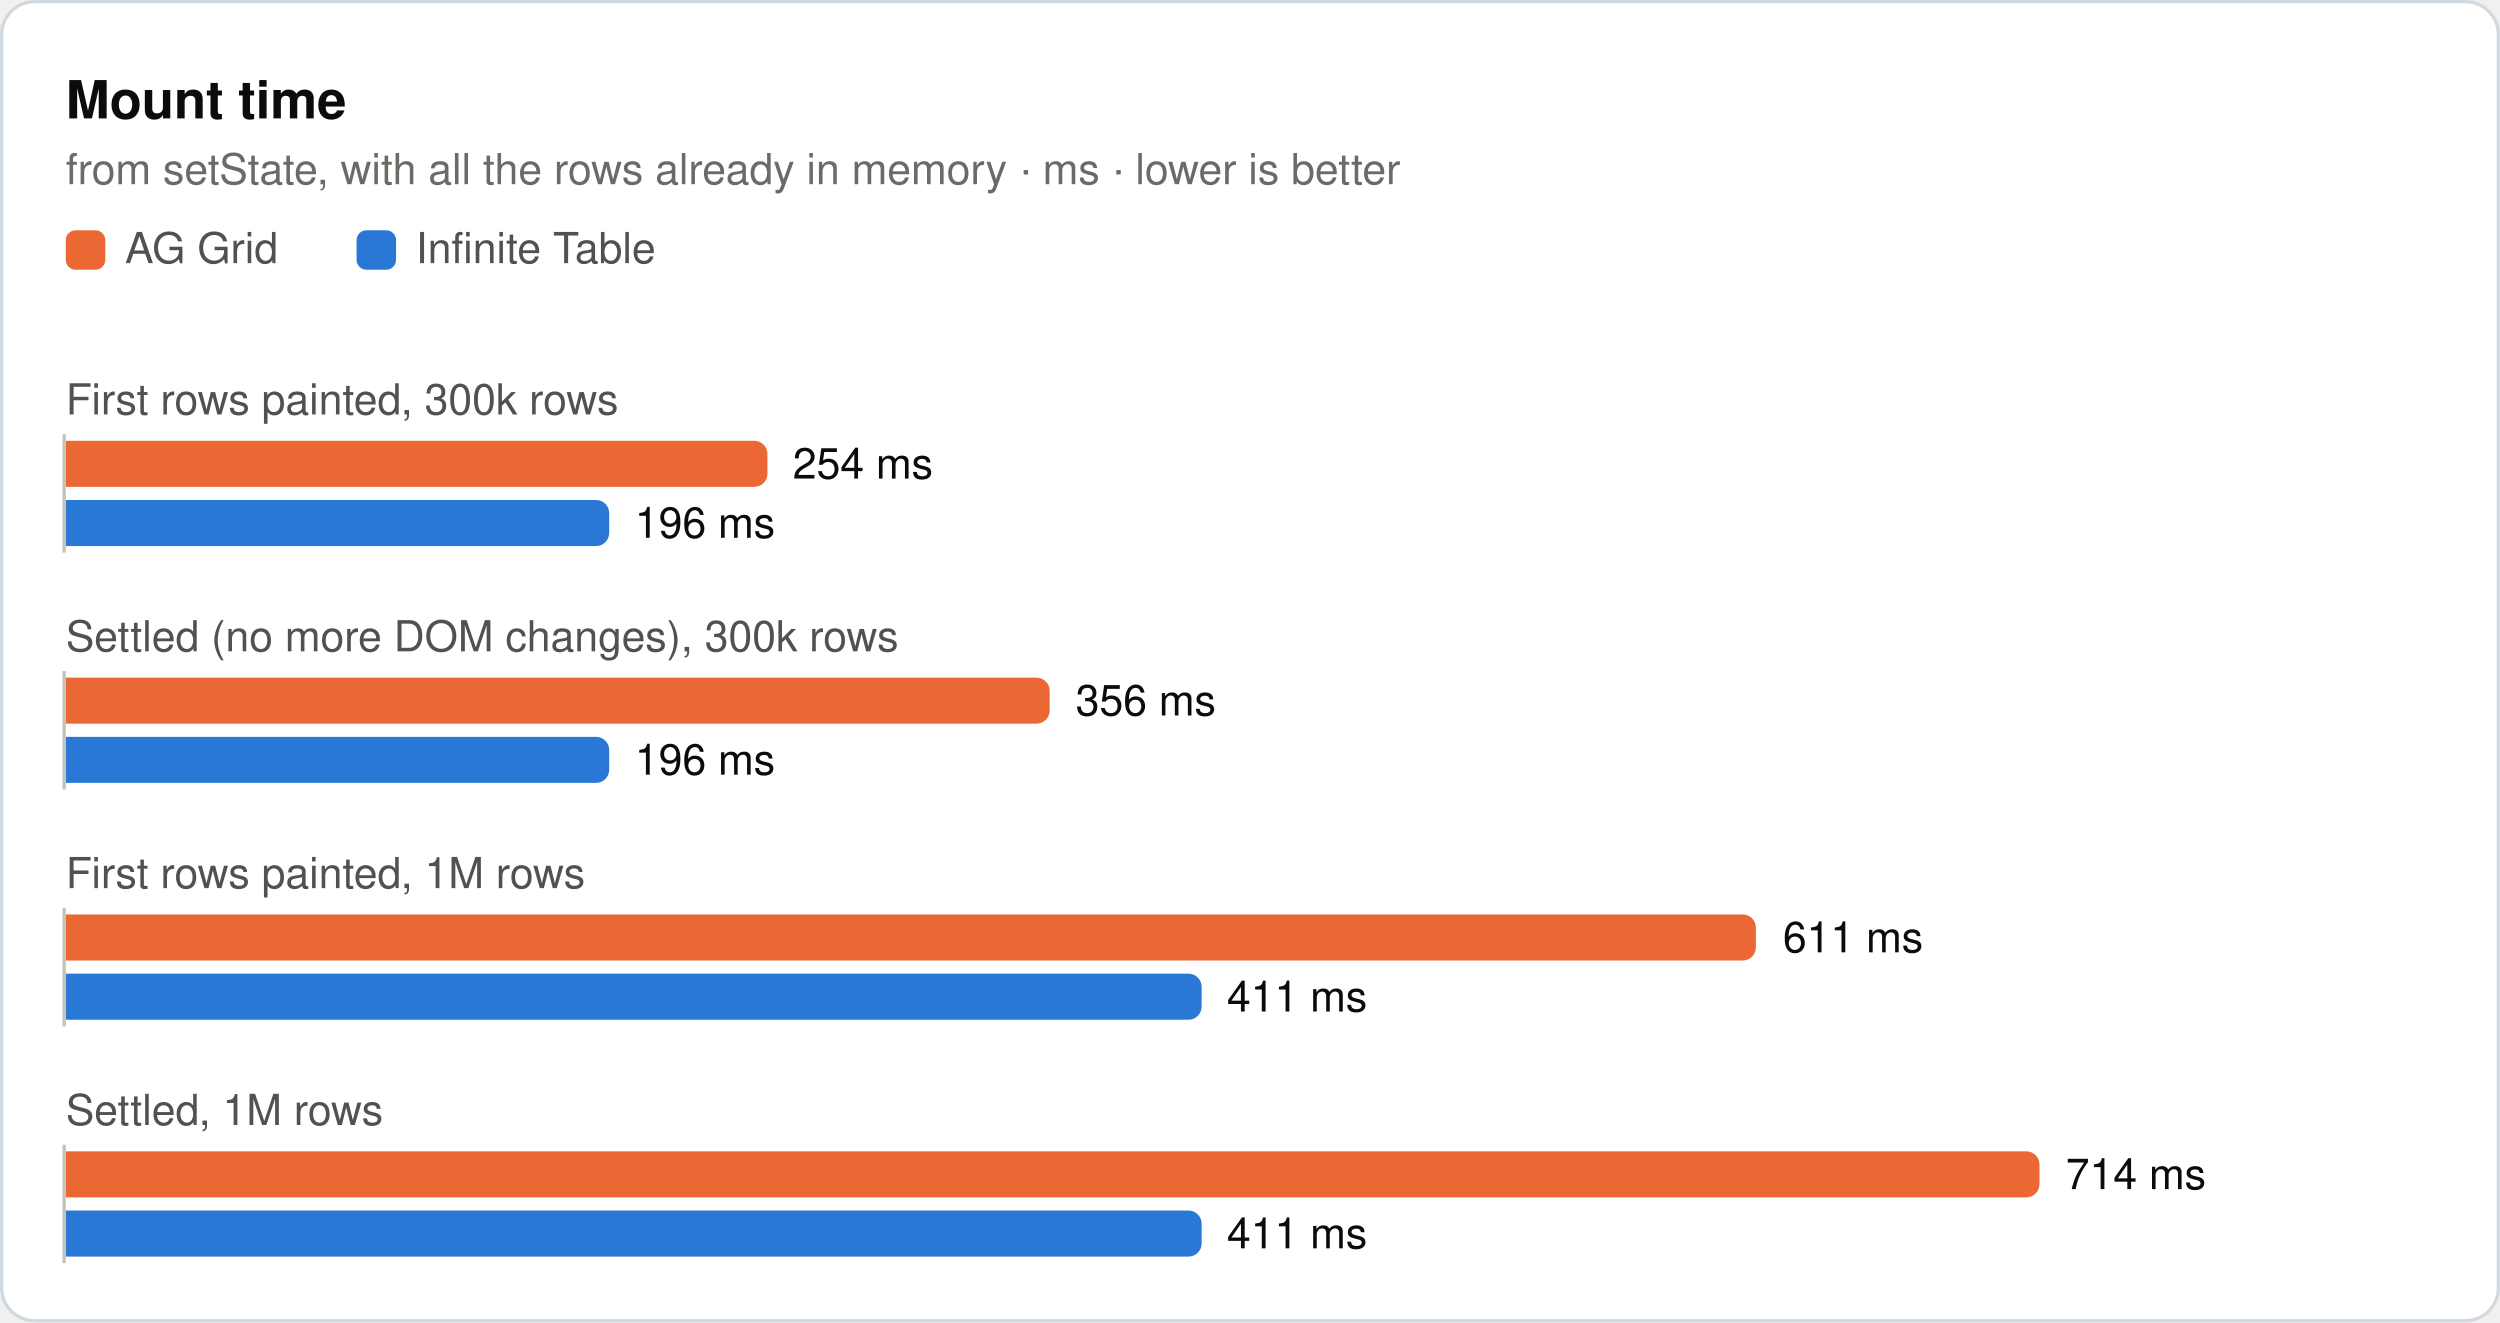
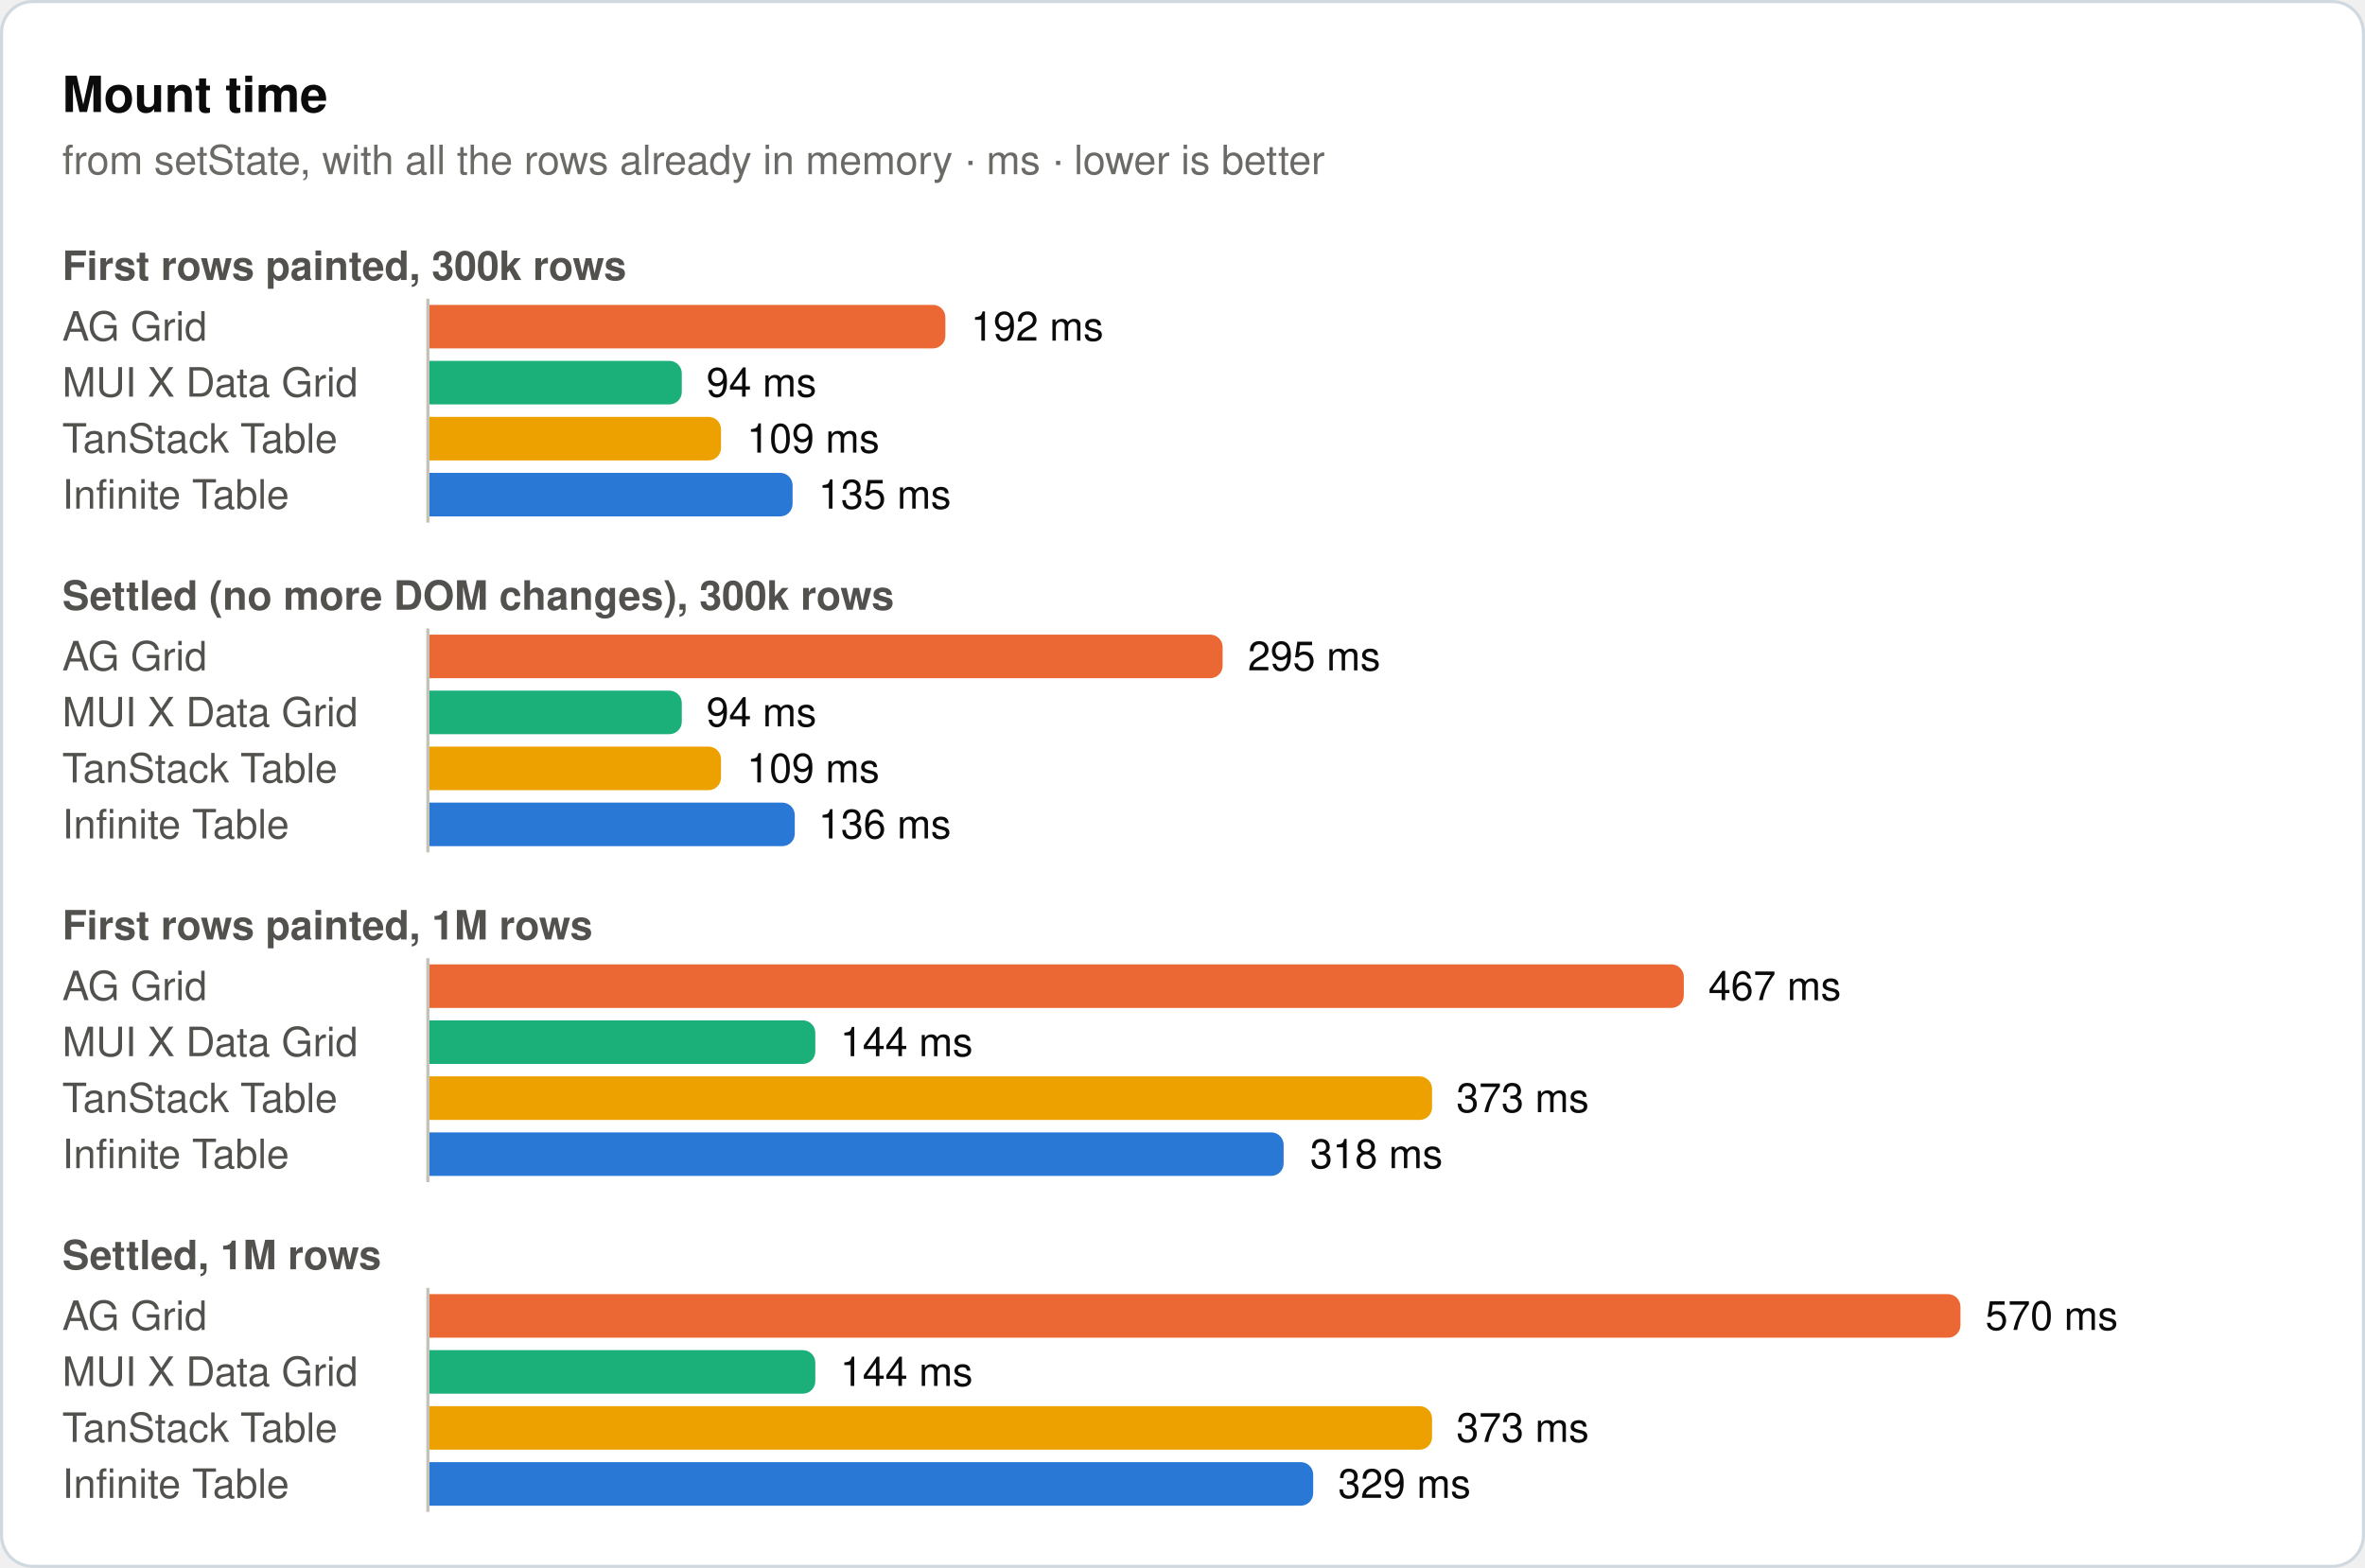
- <svg xmlns="http://www.w3.org/2000/svg" width="760" height="402" viewBox="0 0 760 402" role="img">
-   <rect x="0.5" y="0.5" width="759" height="401" rx="10" fill="#ffffff" stroke="#d1d9e0" />
+ <svg xmlns="http://www.w3.org/2000/svg" width="760" height="504" viewBox="0 0 760 504" role="img">
+   <rect x="0.5" y="0.5" width="759" height="503" rx="10" fill="#ffffff" stroke="#d1d9e0" />
  <text x="20" y="36" font-family="system-ui, -apple-system, 'Segoe UI', Helvetica, Arial, sans-serif" font-size="16" font-weight="600" fill="#0b0b0b">Mount time</text>
  <text x="20" y="56" font-family="system-ui, -apple-system, 'Segoe UI', Helvetica, Arial, sans-serif" font-size="13" fill="#6b6a66">from setState, with all the rows already in memory · ms · lower is better</text>
-   <rect x="20" y="70" width="12" height="12" rx="3" fill="#eb6834" />
-   <text x="38" y="80" font-family="system-ui, -apple-system, 'Segoe UI', Helvetica, Arial, sans-serif" font-size="13" fill="#52514e">AG Grid</text>
-   <rect x="108.4" y="70" width="12" height="12" rx="3" fill="#2a78d6" />
-   <text x="126.4" y="80" font-family="system-ui, -apple-system, 'Segoe UI', Helvetica, Arial, sans-serif" font-size="13" fill="#52514e">Infinite Table</text>
-   <text x="20" y="126" font-family="system-ui, -apple-system, 'Segoe UI', Helvetica, Arial, sans-serif" font-size="13" fill="#52514e">First rows painted, 300k rows</text>
-   <path d="M20,134H229.3a4,4 0 0 1 4,4V144a4,4 0 0 1 -4,4H20Z" fill="#eb6834" />
-   <text x="241" y="145.5" font-family="system-ui, -apple-system, 'Segoe UI', Helvetica, Arial, sans-serif" font-size="13" fill="#0b0b0b">254 ms</text>
-   <path d="M20,152H181.2a4,4 0 0 1 4,4V162a4,4 0 0 1 -4,4H20Z" fill="#2a78d6" />
-   <text x="193" y="163.5" font-family="system-ui, -apple-system, 'Segoe UI', Helvetica, Arial, sans-serif" font-size="13" fill="#0b0b0b">196 ms</text>
-   <line x1="19.5" y1="132" x2="19.5" y2="168" stroke="#c3c2b7" stroke-width="1" />
-   <text x="20" y="198" font-family="system-ui, -apple-system, 'Segoe UI', Helvetica, Arial, sans-serif" font-size="13" fill="#52514e">Settled (no more DOM changes), 300k rows</text>
-   <path d="M20,206H315.1a4,4 0 0 1 4,4V216a4,4 0 0 1 -4,4H20Z" fill="#eb6834" />
-   <text x="327" y="217.5" font-family="system-ui, -apple-system, 'Segoe UI', Helvetica, Arial, sans-serif" font-size="13" fill="#0b0b0b">356 ms</text>
-   <path d="M20,224H181.2a4,4 0 0 1 4,4V234a4,4 0 0 1 -4,4H20Z" fill="#2a78d6" />
-   <text x="193" y="235.5" font-family="system-ui, -apple-system, 'Segoe UI', Helvetica, Arial, sans-serif" font-size="13" fill="#0b0b0b">196 ms</text>
-   <line x1="19.5" y1="204" x2="19.5" y2="240" stroke="#c3c2b7" stroke-width="1" />
-   <text x="20" y="270" font-family="system-ui, -apple-system, 'Segoe UI', Helvetica, Arial, sans-serif" font-size="13" fill="#52514e">First rows painted, 1M rows</text>
-   <path d="M20,278H529.8a4,4 0 0 1 4,4V288a4,4 0 0 1 -4,4H20Z" fill="#eb6834" />
-   <text x="542" y="289.5" font-family="system-ui, -apple-system, 'Segoe UI', Helvetica, Arial, sans-serif" font-size="13" fill="#0b0b0b">611 ms</text>
-   <path d="M20,296H361.3a4,4 0 0 1 4,4V306a4,4 0 0 1 -4,4H20Z" fill="#2a78d6" />
-   <text x="373" y="307.5" font-family="system-ui, -apple-system, 'Segoe UI', Helvetica, Arial, sans-serif" font-size="13" fill="#0b0b0b">411 ms</text>
-   <line x1="19.5" y1="276" x2="19.5" y2="312" stroke="#c3c2b7" stroke-width="1" />
-   <text x="20" y="342" font-family="system-ui, -apple-system, 'Segoe UI', Helvetica, Arial, sans-serif" font-size="13" fill="#52514e">Settled, 1M rows</text>
-   <path d="M20,350H616a4,4 0 0 1 4,4V360a4,4 0 0 1 -4,4H20Z" fill="#eb6834" />
-   <text x="628" y="361.5" font-family="system-ui, -apple-system, 'Segoe UI', Helvetica, Arial, sans-serif" font-size="13" fill="#0b0b0b">714 ms</text>
-   <path d="M20,368H361.3a4,4 0 0 1 4,4V378a4,4 0 0 1 -4,4H20Z" fill="#2a78d6" />
-   <text x="373" y="379.5" font-family="system-ui, -apple-system, 'Segoe UI', Helvetica, Arial, sans-serif" font-size="13" fill="#0b0b0b">411 ms</text>
-   <line x1="19.5" y1="348" x2="19.5" y2="384" stroke="#c3c2b7" stroke-width="1" />
+   <text x="20" y="90" font-family="system-ui, -apple-system, 'Segoe UI', Helvetica, Arial, sans-serif" font-size="13" font-weight="600" fill="#52514e">First rows painted, 300k rows</text>
+   <text x="20" y="109.5" font-family="system-ui, -apple-system, 'Segoe UI', Helvetica, Arial, sans-serif" font-size="13" fill="#52514e">AG Grid</text>
+   <path d="M138,98H299.8a4,4 0 0 1 4,4V108a4,4 0 0 1 -4,4H138Z" fill="#eb6834" />
+   <text x="312" y="109.5" font-family="system-ui, -apple-system, 'Segoe UI', Helvetica, Arial, sans-serif" font-size="13" fill="#0b0b0b">192 ms</text>
+   <text x="20" y="127.5" font-family="system-ui, -apple-system, 'Segoe UI', Helvetica, Arial, sans-serif" font-size="13" fill="#52514e">MUI X Data Grid</text>
+   <path d="M138,116H215.1a4,4 0 0 1 4,4V126a4,4 0 0 1 -4,4H138Z" fill="#1baf7a" />
+   <text x="227" y="127.5" font-family="system-ui, -apple-system, 'Segoe UI', Helvetica, Arial, sans-serif" font-size="13" fill="#0b0b0b">94 ms</text>
+   <text x="20" y="145.5" font-family="system-ui, -apple-system, 'Segoe UI', Helvetica, Arial, sans-serif" font-size="13" fill="#52514e">TanStack Table</text>
+   <path d="M138,134H227.7a4,4 0 0 1 4,4V144a4,4 0 0 1 -4,4H138Z" fill="#eda100" />
+   <text x="240" y="145.5" font-family="system-ui, -apple-system, 'Segoe UI', Helvetica, Arial, sans-serif" font-size="13" fill="#0b0b0b">109 ms</text>
+   <text x="20" y="163.5" font-family="system-ui, -apple-system, 'Segoe UI', Helvetica, Arial, sans-serif" font-size="13" fill="#52514e">Infinite Table</text>
+   <path d="M138,152H250.7a4,4 0 0 1 4,4V162a4,4 0 0 1 -4,4H138Z" fill="#2a78d6" />
+   <text x="263" y="163.5" font-family="system-ui, -apple-system, 'Segoe UI', Helvetica, Arial, sans-serif" font-size="13" fill="#0b0b0b">135 ms</text>
+   <line x1="137.5" y1="96" x2="137.5" y2="168" stroke="#c3c2b7" stroke-width="1" />
+   <text x="20" y="196" font-family="system-ui, -apple-system, 'Segoe UI', Helvetica, Arial, sans-serif" font-size="13" font-weight="600" fill="#52514e">Settled (no more DOM changes), 300k rows</text>
+   <text x="20" y="215.5" font-family="system-ui, -apple-system, 'Segoe UI', Helvetica, Arial, sans-serif" font-size="13" fill="#52514e">AG Grid</text>
+   <path d="M138,204H388.9a4,4 0 0 1 4,4V214a4,4 0 0 1 -4,4H138Z" fill="#eb6834" />
+   <text x="401" y="215.5" font-family="system-ui, -apple-system, 'Segoe UI', Helvetica, Arial, sans-serif" font-size="13" fill="#0b0b0b">295 ms</text>
+   <text x="20" y="233.5" font-family="system-ui, -apple-system, 'Segoe UI', Helvetica, Arial, sans-serif" font-size="13" fill="#52514e">MUI X Data Grid</text>
+   <path d="M138,222H215.1a4,4 0 0 1 4,4V232a4,4 0 0 1 -4,4H138Z" fill="#1baf7a" />
+   <text x="227" y="233.5" font-family="system-ui, -apple-system, 'Segoe UI', Helvetica, Arial, sans-serif" font-size="13" fill="#0b0b0b">94 ms</text>
+   <text x="20" y="251.5" font-family="system-ui, -apple-system, 'Segoe UI', Helvetica, Arial, sans-serif" font-size="13" fill="#52514e">TanStack Table</text>
+   <path d="M138,240H227.7a4,4 0 0 1 4,4V250a4,4 0 0 1 -4,4H138Z" fill="#eda100" />
+   <text x="240" y="251.5" font-family="system-ui, -apple-system, 'Segoe UI', Helvetica, Arial, sans-serif" font-size="13" fill="#0b0b0b">109 ms</text>
+   <text x="20" y="269.5" font-family="system-ui, -apple-system, 'Segoe UI', Helvetica, Arial, sans-serif" font-size="13" fill="#52514e">Infinite Table</text>
+   <path d="M138,258H251.4a4,4 0 0 1 4,4V268a4,4 0 0 1 -4,4H138Z" fill="#2a78d6" />
+   <text x="263" y="269.5" font-family="system-ui, -apple-system, 'Segoe UI', Helvetica, Arial, sans-serif" font-size="13" fill="#0b0b0b">136 ms</text>
+   <line x1="137.5" y1="202" x2="137.5" y2="274" stroke="#c3c2b7" stroke-width="1" />
+   <text x="20" y="302" font-family="system-ui, -apple-system, 'Segoe UI', Helvetica, Arial, sans-serif" font-size="13" font-weight="600" fill="#52514e">First rows painted, 1M rows</text>
+   <text x="20" y="321.5" font-family="system-ui, -apple-system, 'Segoe UI', Helvetica, Arial, sans-serif" font-size="13" fill="#52514e">AG Grid</text>
+   <path d="M138,310H537.1a4,4 0 0 1 4,4V320a4,4 0 0 1 -4,4H138Z" fill="#eb6834" />
+   <text x="549" y="321.5" font-family="system-ui, -apple-system, 'Segoe UI', Helvetica, Arial, sans-serif" font-size="13" fill="#0b0b0b">467 ms</text>
+   <text x="20" y="339.5" font-family="system-ui, -apple-system, 'Segoe UI', Helvetica, Arial, sans-serif" font-size="13" fill="#52514e">MUI X Data Grid</text>
+   <path d="M138,328H258a4,4 0 0 1 4,4V338a4,4 0 0 1 -4,4H138Z" fill="#1baf7a" />
+   <text x="270" y="339.5" font-family="system-ui, -apple-system, 'Segoe UI', Helvetica, Arial, sans-serif" font-size="13" fill="#0b0b0b">144 ms</text>
+   <text x="20" y="357.5" font-family="system-ui, -apple-system, 'Segoe UI', Helvetica, Arial, sans-serif" font-size="13" fill="#52514e">TanStack Table</text>
+   <path d="M138,346H456.2a4,4 0 0 1 4,4V356a4,4 0 0 1 -4,4H138Z" fill="#eda100" />
+   <text x="468" y="357.5" font-family="system-ui, -apple-system, 'Segoe UI', Helvetica, Arial, sans-serif" font-size="13" fill="#0b0b0b">373 ms</text>
+   <text x="20" y="375.5" font-family="system-ui, -apple-system, 'Segoe UI', Helvetica, Arial, sans-serif" font-size="13" fill="#52514e">Infinite Table</text>
+   <path d="M138,364H408.5a4,4 0 0 1 4,4V374a4,4 0 0 1 -4,4H138Z" fill="#2a78d6" />
+   <text x="421" y="375.5" font-family="system-ui, -apple-system, 'Segoe UI', Helvetica, Arial, sans-serif" font-size="13" fill="#0b0b0b">318 ms</text>
+   <line x1="137.5" y1="308" x2="137.5" y2="380" stroke="#c3c2b7" stroke-width="1" />
+   <text x="20" y="408" font-family="system-ui, -apple-system, 'Segoe UI', Helvetica, Arial, sans-serif" font-size="13" font-weight="600" fill="#52514e">Settled, 1M rows</text>
+   <text x="20" y="427.5" font-family="system-ui, -apple-system, 'Segoe UI', Helvetica, Arial, sans-serif" font-size="13" fill="#52514e">AG Grid</text>
+   <path d="M138,416H626a4,4 0 0 1 4,4V426a4,4 0 0 1 -4,4H138Z" fill="#eb6834" />
+   <text x="638" y="427.5" font-family="system-ui, -apple-system, 'Segoe UI', Helvetica, Arial, sans-serif" font-size="13" fill="#0b0b0b">570 ms</text>
+   <text x="20" y="445.5" font-family="system-ui, -apple-system, 'Segoe UI', Helvetica, Arial, sans-serif" font-size="13" fill="#52514e">MUI X Data Grid</text>
+   <path d="M138,434H258a4,4 0 0 1 4,4V444a4,4 0 0 1 -4,4H138Z" fill="#1baf7a" />
+   <text x="270" y="445.5" font-family="system-ui, -apple-system, 'Segoe UI', Helvetica, Arial, sans-serif" font-size="13" fill="#0b0b0b">144 ms</text>
+   <text x="20" y="463.5" font-family="system-ui, -apple-system, 'Segoe UI', Helvetica, Arial, sans-serif" font-size="13" fill="#52514e">TanStack Table</text>
+   <path d="M138,452H456.2a4,4 0 0 1 4,4V462a4,4 0 0 1 -4,4H138Z" fill="#eda100" />
+   <text x="468" y="463.5" font-family="system-ui, -apple-system, 'Segoe UI', Helvetica, Arial, sans-serif" font-size="13" fill="#0b0b0b">373 ms</text>
+   <text x="20" y="481.5" font-family="system-ui, -apple-system, 'Segoe UI', Helvetica, Arial, sans-serif" font-size="13" fill="#52514e">Infinite Table</text>
+   <path d="M138,470H418a4,4 0 0 1 4,4V480a4,4 0 0 1 -4,4H138Z" fill="#2a78d6" />
+   <text x="430" y="481.5" font-family="system-ui, -apple-system, 'Segoe UI', Helvetica, Arial, sans-serif" font-size="13" fill="#0b0b0b">329 ms</text>
+   <line x1="137.5" y1="414" x2="137.5" y2="486" stroke="#c3c2b7" stroke-width="1" />
</svg>
